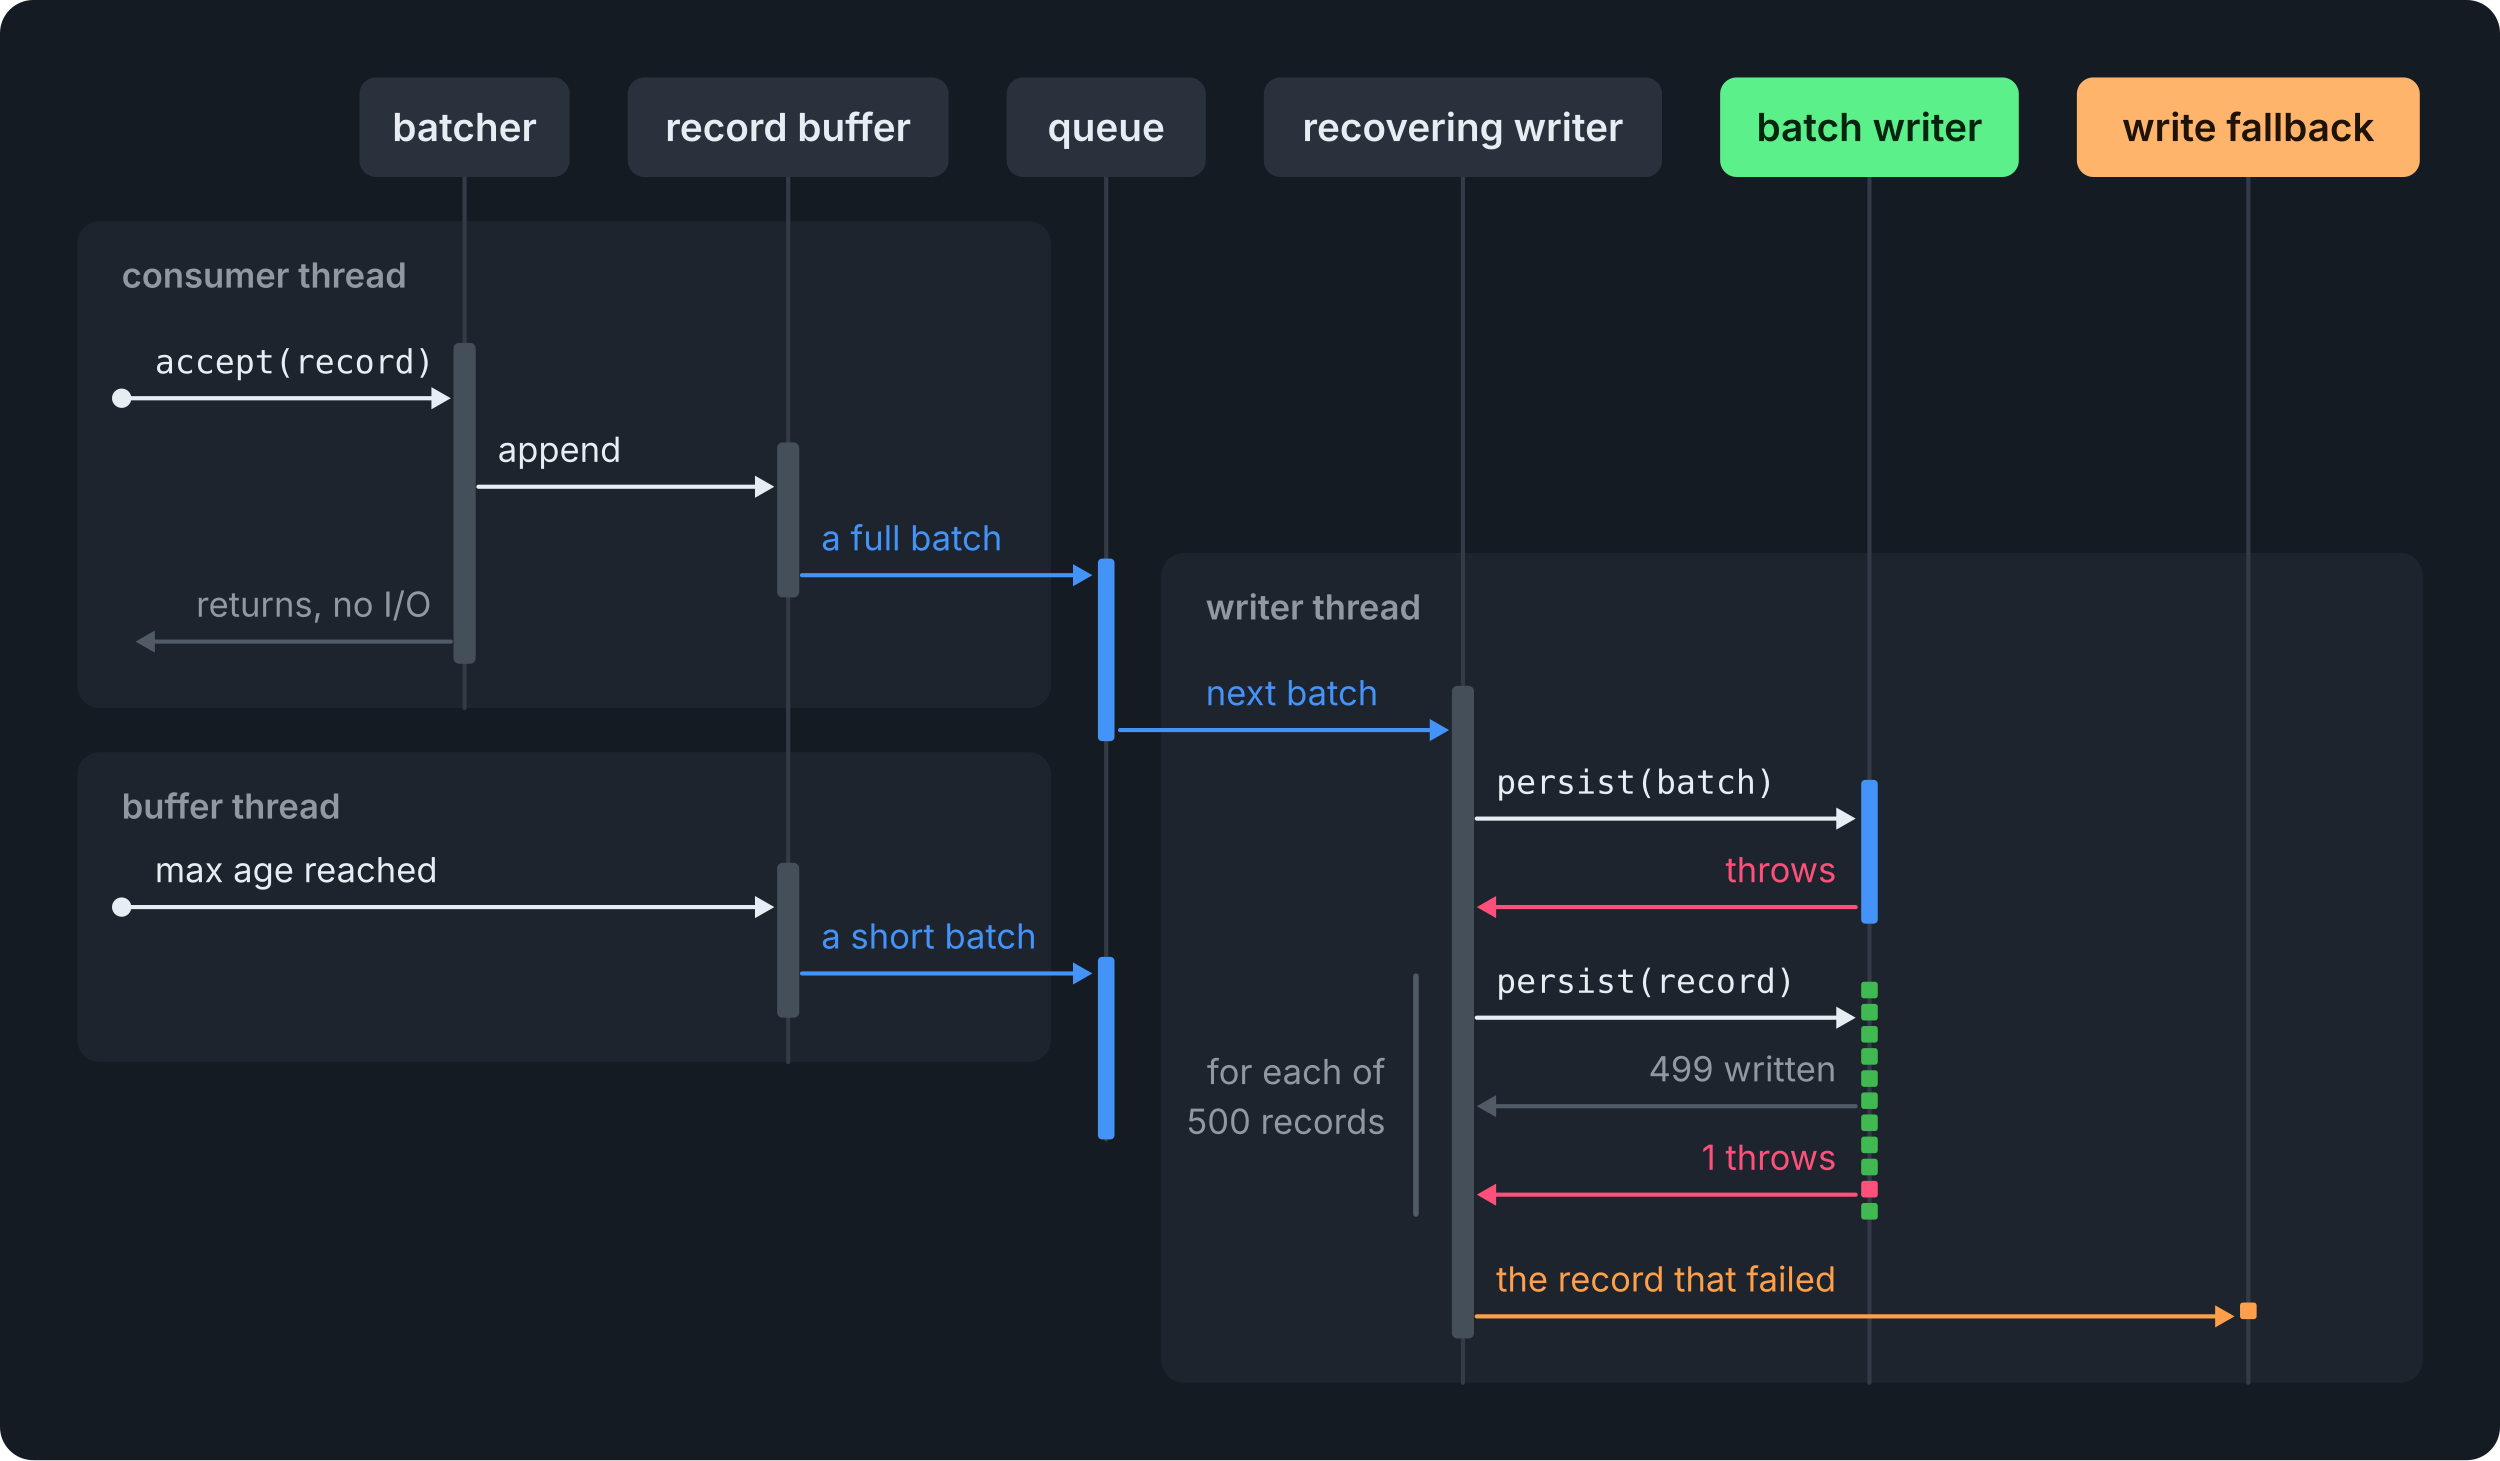
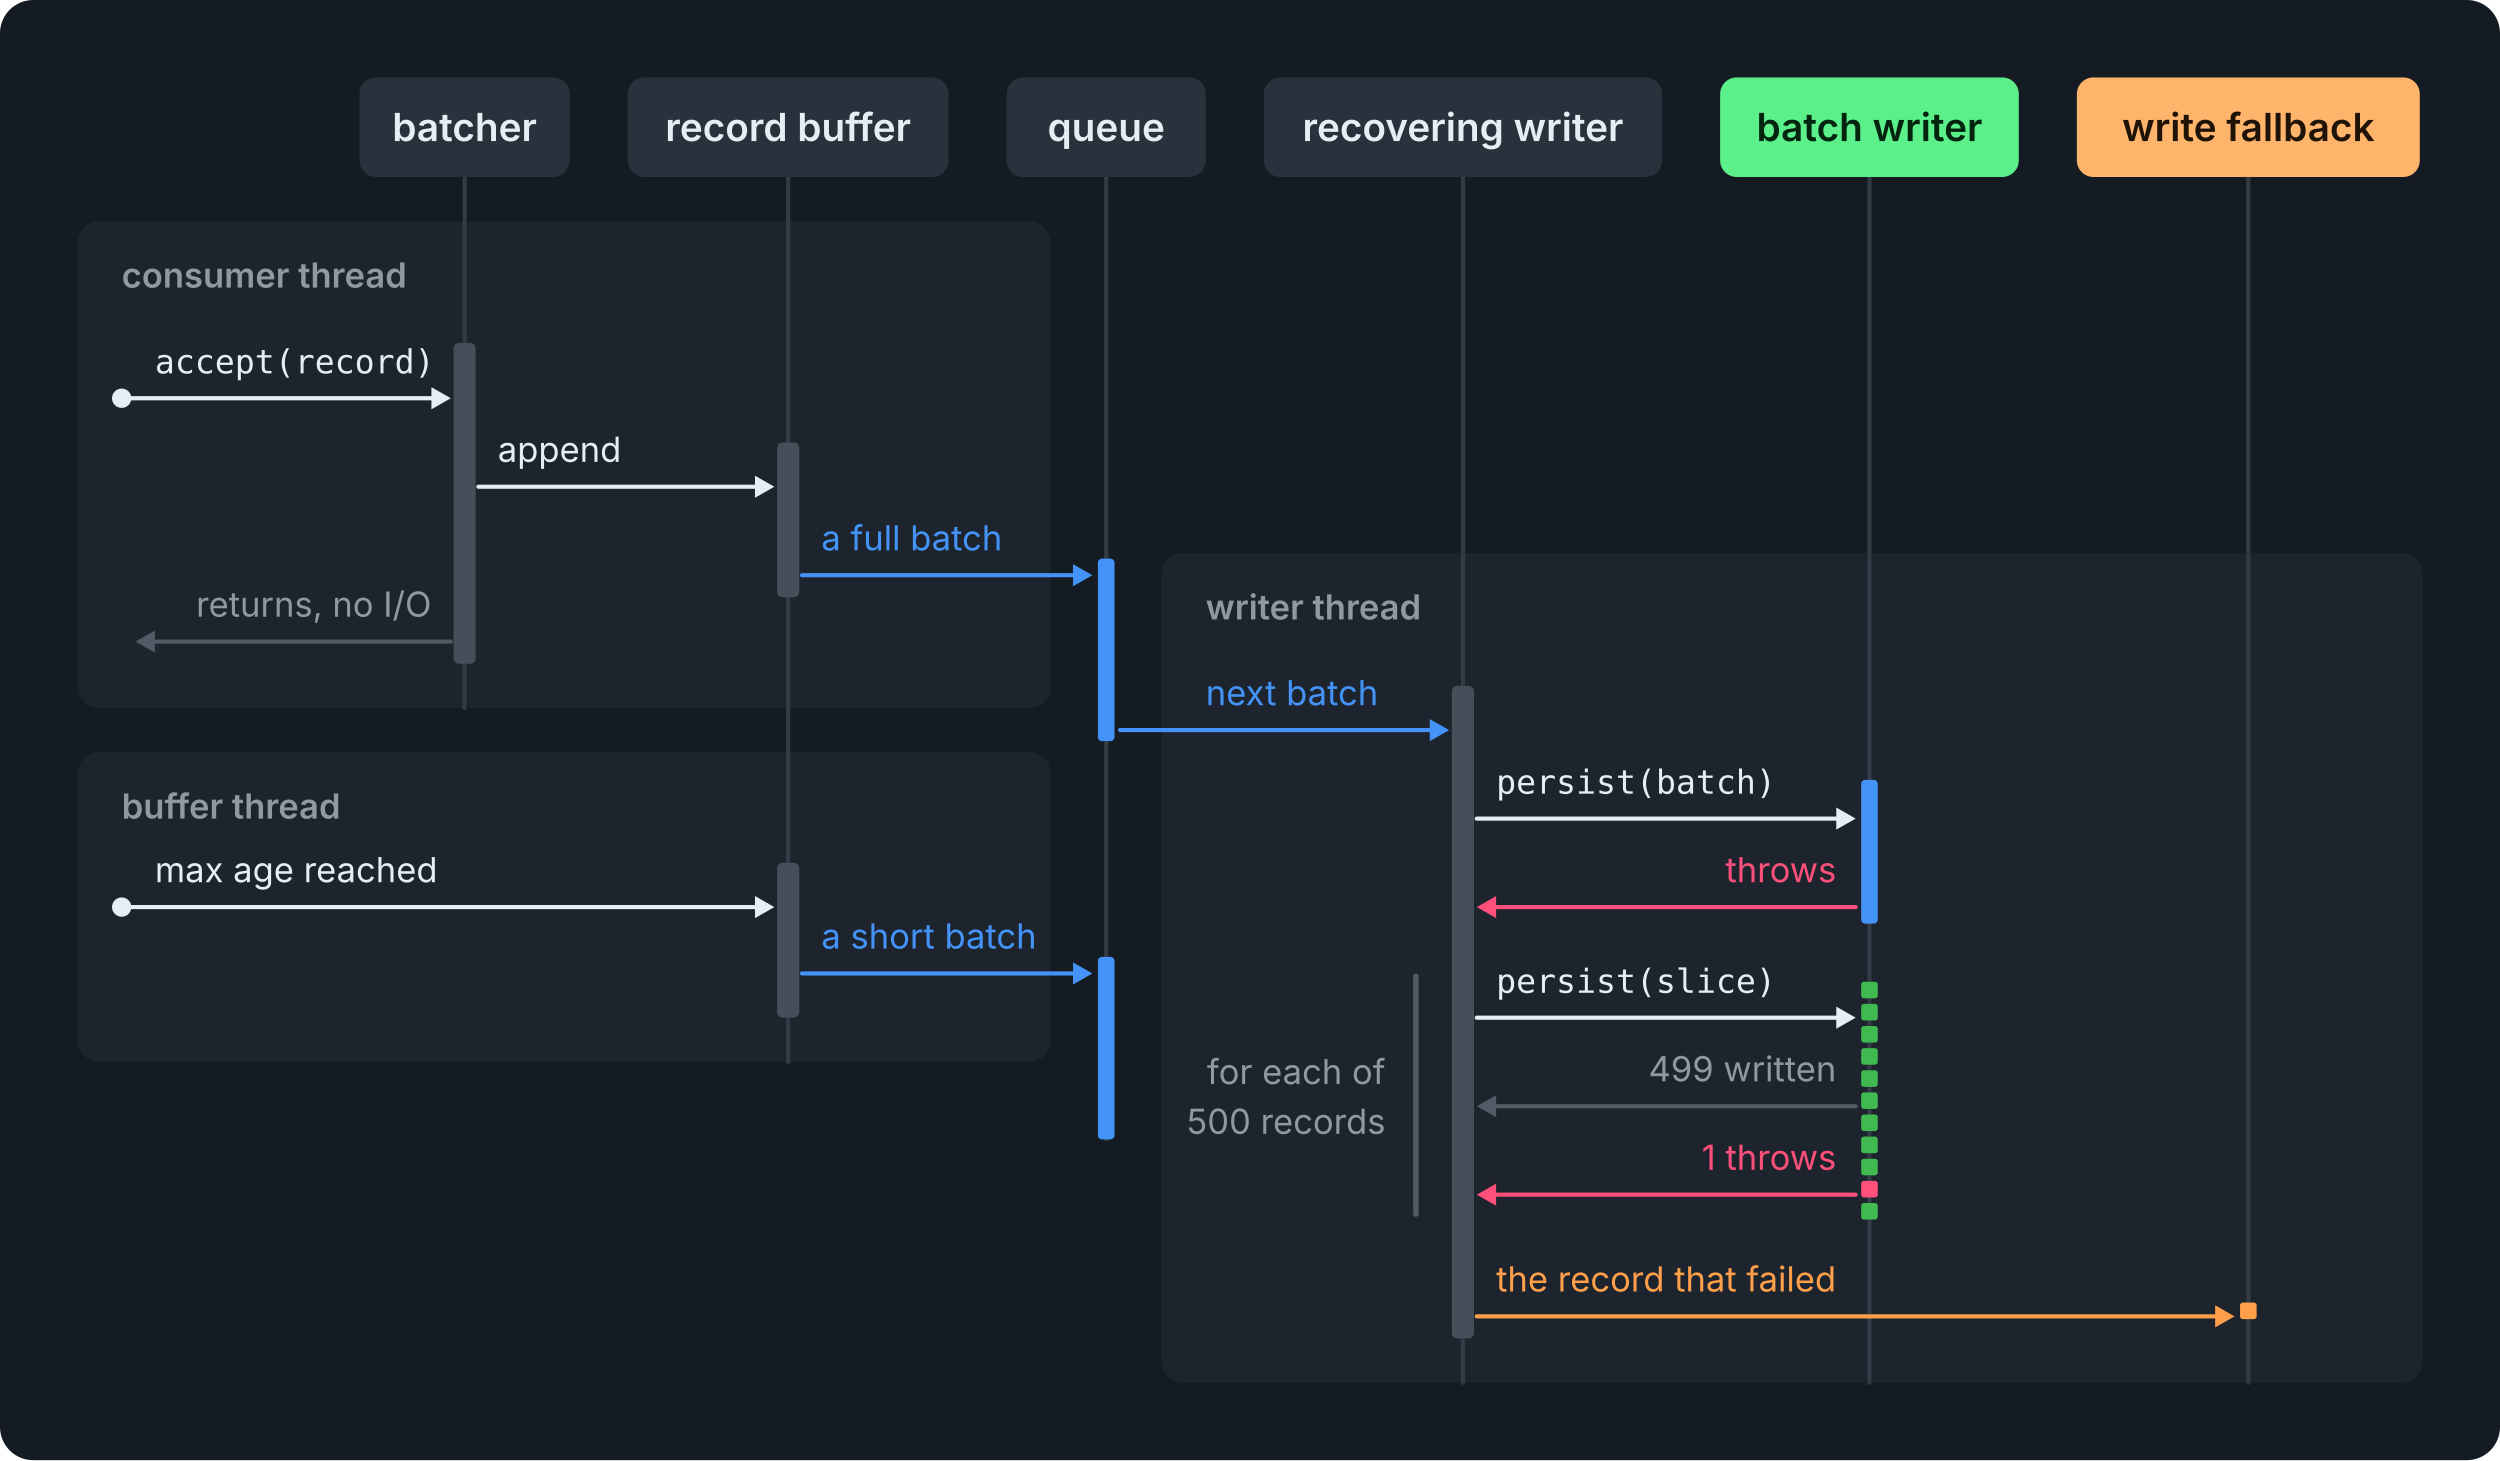
<svg xmlns="http://www.w3.org/2000/svg" viewBox="0 0 904 528" width="904" height="528" role="img">
  <rect width="904" height="528" rx="12" fill="#151B23" />
  <g transform="translate(12,12)">
    <rect x="16.0" y="68.0" width="352.0" height="176.0" rx="8" fill="#1D242D" />
    <text x="32.0" y="92.0" font-family="-apple-system, BlinkMacSystemFont, 'Segoe UI', Inter, Helvetica, Arial, sans-serif" font-size="12.5" font-weight="600" fill="#9198A1" text-anchor="start">consumer thread</text>
    <rect x="16.0" y="260.0" width="352.0" height="112.0" rx="8" fill="#1D242D" />
    <text x="32.0" y="284.0" font-family="-apple-system, BlinkMacSystemFont, 'Segoe UI', Inter, Helvetica, Arial, sans-serif" font-size="12.5" font-weight="600" fill="#9198A1" text-anchor="start">buffer thread</text>
    <rect x="408.0" y="188.0" width="456.0" height="300.0" rx="8" fill="#1D242D" />
    <text x="424.0" y="212.0" font-family="-apple-system, BlinkMacSystemFont, 'Segoe UI', Inter, Helvetica, Arial, sans-serif" font-size="12.5" font-weight="600" fill="#9198A1" text-anchor="start">writer thread</text>
    <path d="M156,52 L156,244" stroke="#323B46" stroke-width="1.5" fill="none" stroke-linecap="round" stroke-linejoin="round" />
    <path d="M273.0,52 L273.0,372" stroke="#323B46" stroke-width="1.5" fill="none" stroke-linecap="round" stroke-linejoin="round" />
    <path d="M388.0,52 L388.0,400" stroke="#323B46" stroke-width="1.5" fill="none" stroke-linecap="round" stroke-linejoin="round" />
    <path d="M517.0,52 L517.0,488" stroke="#323B46" stroke-width="1.5" fill="none" stroke-linecap="round" stroke-linejoin="round" />
    <path d="M664.0,52 L664.0,488" stroke="#323B46" stroke-width="1.5" fill="none" stroke-linecap="round" stroke-linejoin="round" />
    <path d="M801.0,52 L801.0,488" stroke="#323B46" stroke-width="1.5" fill="none" stroke-linecap="round" stroke-linejoin="round" />
    <rect x="118.0" y="16.0" width="76.0" height="36.0" rx="6" fill="#29313C" />
    <text x="156.0" y="39.0" font-family="-apple-system, BlinkMacSystemFont, 'Segoe UI', Inter, Helvetica, Arial, sans-serif" font-size="14" font-weight="600" fill="#E6EDF3" text-anchor="middle">batcher</text>
    <rect x="215.0" y="16.0" width="116.0" height="36.0" rx="6" fill="#29313C" />
    <text x="273.0" y="39.0" font-family="-apple-system, BlinkMacSystemFont, 'Segoe UI', Inter, Helvetica, Arial, sans-serif" font-size="14" font-weight="600" fill="#E6EDF3" text-anchor="middle">record buffer</text>
    <rect x="352.0" y="16.0" width="72.0" height="36.0" rx="6" fill="#29313C" />
    <text x="388.0" y="39.0" font-family="-apple-system, BlinkMacSystemFont, 'Segoe UI', Inter, Helvetica, Arial, sans-serif" font-size="14" font-weight="600" fill="#E6EDF3" text-anchor="middle">queue</text>
    <rect x="445.0" y="16.0" width="144.0" height="36.0" rx="6" fill="#29313C" />
    <text x="517.0" y="39.0" font-family="-apple-system, BlinkMacSystemFont, 'Segoe UI', Inter, Helvetica, Arial, sans-serif" font-size="14" font-weight="600" fill="#E6EDF3" text-anchor="middle">recovering writer</text>
    <rect x="610.0" y="16.0" width="108.0" height="36.0" rx="6" fill="#5BF08A" />
    <text x="664.0" y="39.0" font-family="-apple-system, BlinkMacSystemFont, 'Segoe UI', Inter, Helvetica, Arial, sans-serif" font-size="14" font-weight="600" fill="#03240E" text-anchor="middle">batch writer</text>
    <rect x="739.0" y="16.0" width="124.0" height="36.0" rx="6" fill="#FFB46B" />
    <text x="801.0" y="39.0" font-family="-apple-system, BlinkMacSystemFont, 'Segoe UI', Inter, Helvetica, Arial, sans-serif" font-size="14" font-weight="600" fill="#1F1206" text-anchor="middle">write fallback</text>
    <rect x="152.0" y="112.0" width="8.0" height="116.0" rx="2" fill="#454F5A" />
    <rect x="269.0" y="148.0" width="8.0" height="56.0" rx="2" fill="#454F5A" />
    <rect x="269.0" y="300.0" width="8.0" height="56.0" rx="2" fill="#454F5A" />
    <rect x="513.0" y="236.0" width="8.0" height="236.0" rx="2" fill="#454F5A" />
    <rect x="385.0" y="190.0" width="6.0" height="66.0" rx="1.5" fill="#4493F8" />
    <rect x="385.0" y="334.0" width="6.0" height="66.0" rx="1.5" fill="#4493F8" />
    <rect x="661.0" y="270.0" width="6.0" height="52.0" rx="1.5" fill="#4493F8" />
    <rect x="661.0" y="343.0" width="6.0" height="6.0" rx="1" fill="#3FB950" />
    <rect x="661.0" y="351.0" width="6.0" height="6.0" rx="1" fill="#3FB950" />
    <rect x="661.0" y="359.0" width="6.0" height="6.0" rx="1" fill="#3FB950" />
    <rect x="661.0" y="367.0" width="6.0" height="6.0" rx="1" fill="#3FB950" />
    <rect x="661.0" y="375.0" width="6.0" height="6.0" rx="1" fill="#3FB950" />
    <rect x="661.0" y="383.0" width="6.0" height="6.0" rx="1" fill="#3FB950" />
    <rect x="661.0" y="391.0" width="6.0" height="6.0" rx="1" fill="#3FB950" />
    <rect x="661.0" y="399.0" width="6.0" height="6.0" rx="1" fill="#3FB950" />
    <rect x="661.0" y="407.0" width="6.0" height="6.0" rx="1" fill="#3FB950" />
    <rect x="661.0" y="415.0" width="6.0" height="6.0" rx="1" fill="#FF4F7B" />
    <rect x="661.0" y="423.0" width="6.0" height="6.0" rx="1" fill="#3FB950" />
    <rect x="798.0" y="459.0" width="6.0" height="6.0" rx="1" fill="#FF9F4A" />
    <circle cx="32" cy="132" r="3.5" fill="#E6EDF3" />
    <circle cx="32" cy="316" r="3.5" fill="#E6EDF3" />
    <path d="M32,132 L145,132" stroke="#E6EDF3" stroke-width="1.5" fill="none" stroke-linecap="round" stroke-linejoin="round" />
    <path d="M144,128 L151,132 L144,136 Z" fill="#E6EDF3" />
    <text x="44.0" y="123.0" font-family="ui-monospace, SFMono-Regular, 'SF Mono', Menlo, Consolas, monospace" font-size="12" font-weight="400" fill="#E6EDF3" text-anchor="start">accept(record)</text>
    <path d="M161,164 L262.0,164" stroke="#E6EDF3" stroke-width="1.5" fill="none" stroke-linecap="round" stroke-linejoin="round" />
    <path d="M261.0,160 L268.0,164 L261.0,168 Z" fill="#E6EDF3" />
    <text x="168.0" y="155.0" font-family="-apple-system, BlinkMacSystemFont, 'Segoe UI', Inter, Helvetica, Arial, sans-serif" font-size="12.5" font-weight="400" fill="#E6EDF3" text-anchor="start">append</text>
    <path d="M278.0,196 L377.0,196" stroke="#4493F8" stroke-width="1.5" fill="none" stroke-linecap="round" stroke-linejoin="round" />
    <path d="M376.0,192 L383.0,196 L376.0,200 Z" fill="#4493F8" />
    <text x="285.0" y="187.0" font-family="-apple-system, BlinkMacSystemFont, 'Segoe UI', Inter, Helvetica, Arial, sans-serif" font-size="12.5" font-weight="400" fill="#4493F8" text-anchor="start">a full batch</text>
    <path d="M151,220 L43,220" stroke="#515B66" stroke-width="1.5" fill="none" stroke-linecap="round" stroke-linejoin="round" />
    <path d="M44,216 L37,220 L44,224 Z" fill="#515B66" />
    <text x="144.0" y="211.0" font-family="-apple-system, BlinkMacSystemFont, 'Segoe UI', Inter, Helvetica, Arial, sans-serif" font-size="12.5" font-weight="400" fill="#9198A1" text-anchor="end">returns, no I/O</text>
    <path d="M32,316 L262.0,316" stroke="#E6EDF3" stroke-width="1.5" fill="none" stroke-linecap="round" stroke-linejoin="round" />
    <path d="M261.0,312 L268.0,316 L261.0,320 Z" fill="#E6EDF3" />
    <text x="44.0" y="307.0" font-family="-apple-system, BlinkMacSystemFont, 'Segoe UI', Inter, Helvetica, Arial, sans-serif" font-size="12.5" font-weight="400" fill="#E6EDF3" text-anchor="start">max age reached</text>
    <path d="M278.0,340 L377.0,340" stroke="#4493F8" stroke-width="1.5" fill="none" stroke-linecap="round" stroke-linejoin="round" />
    <path d="M376.0,336 L383.0,340 L376.0,344 Z" fill="#4493F8" />
    <text x="285.0" y="331.0" font-family="-apple-system, BlinkMacSystemFont, 'Segoe UI', Inter, Helvetica, Arial, sans-serif" font-size="12.5" font-weight="400" fill="#4493F8" text-anchor="start">a short batch</text>
    <path d="M393.0,252 L506.0,252" stroke="#4493F8" stroke-width="1.5" fill="none" stroke-linecap="round" stroke-linejoin="round" />
    <path d="M505.0,248 L512.0,252 L505.0,256 Z" fill="#4493F8" />
    <text x="424.0" y="243.0" font-family="-apple-system, BlinkMacSystemFont, 'Segoe UI', Inter, Helvetica, Arial, sans-serif" font-size="12.5" font-weight="400" fill="#4493F8" text-anchor="start">next batch</text>
    <path d="M522.0,284 L653.0,284" stroke="#E6EDF3" stroke-width="1.5" fill="none" stroke-linecap="round" stroke-linejoin="round" />
    <path d="M652.0,280 L659.0,284 L652.0,288 Z" fill="#E6EDF3" />
    <text x="529.0" y="275.0" font-family="ui-monospace, SFMono-Regular, 'SF Mono', Menlo, Consolas, monospace" font-size="12" font-weight="400" fill="#E6EDF3" text-anchor="start">persist(batch)</text>
    <path d="M659.0,316 L528.0,316" stroke="#FF4F7B" stroke-width="1.5" fill="none" stroke-linecap="round" stroke-linejoin="round" />
    <path d="M529.0,312 L522.0,316 L529.0,320 Z" fill="#FF4F7B" />
    <text x="652.0" y="307.0" font-family="-apple-system, BlinkMacSystemFont, 'Segoe UI', Inter, Helvetica, Arial, sans-serif" font-size="12.5" font-weight="400" fill="#FF4F7B" text-anchor="end">throws</text>
    <rect x="499.0" y="340.0" width="2.0" height="88.0" rx="1" fill="#515B66" />
    <text x="489.0" y="380.0" font-family="-apple-system, BlinkMacSystemFont, 'Segoe UI', Inter, Helvetica, Arial, sans-serif" font-size="12.5" font-weight="400" fill="#9198A1" text-anchor="end">for each of</text>
    <text x="489.0" y="398.0" font-family="-apple-system, BlinkMacSystemFont, 'Segoe UI', Inter, Helvetica, Arial, sans-serif" font-size="12.5" font-weight="400" fill="#9198A1" text-anchor="end">500 records</text>
    <path d="M522.0,356 L653.0,356" stroke="#E6EDF3" stroke-width="1.5" fill="none" stroke-linecap="round" stroke-linejoin="round" />
    <path d="M652.0,352 L659.0,356 L652.0,360 Z" fill="#E6EDF3" />
-     <text x="529.0" y="347.0" font-family="ui-monospace, SFMono-Regular, 'SF Mono', Menlo, Consolas, monospace" font-size="12" font-weight="400" fill="#E6EDF3" text-anchor="start">persist(record)</text>
+     <text x="529.0" y="347.0" font-family="ui-monospace, SFMono-Regular, 'SF Mono', Menlo, Consolas, monospace" font-size="12" font-weight="400" fill="#E6EDF3" text-anchor="start">persist(slice)</text>
    <path d="M659.0,388 L528.0,388" stroke="#515B66" stroke-width="1.5" fill="none" stroke-linecap="round" stroke-linejoin="round" />
    <path d="M529.0,384 L522.0,388 L529.0,392 Z" fill="#515B66" />
    <text x="652.0" y="379.0" font-family="-apple-system, BlinkMacSystemFont, 'Segoe UI', Inter, Helvetica, Arial, sans-serif" font-size="12.5" font-weight="400" fill="#9198A1" text-anchor="end">499 written</text>
    <path d="M659.0,420 L528.0,420" stroke="#FF4F7B" stroke-width="1.5" fill="none" stroke-linecap="round" stroke-linejoin="round" />
    <path d="M529.0,416 L522.0,420 L529.0,424 Z" fill="#FF4F7B" />
    <text x="652.0" y="411.0" font-family="-apple-system, BlinkMacSystemFont, 'Segoe UI', Inter, Helvetica, Arial, sans-serif" font-size="12.5" font-weight="400" fill="#FF4F7B" text-anchor="end">1 throws</text>
    <path d="M522.0,464 L790.0,464" stroke="#FF9F4A" stroke-width="1.5" fill="none" stroke-linecap="round" stroke-linejoin="round" />
    <path d="M789.0,460 L796.0,464 L789.0,468 Z" fill="#FF9F4A" />
    <text x="529.0" y="455.0" font-family="-apple-system, BlinkMacSystemFont, 'Segoe UI', Inter, Helvetica, Arial, sans-serif" font-size="12.5" font-weight="400" fill="#FF9F4A" text-anchor="start">the record that failed</text>
  </g>
</svg>
